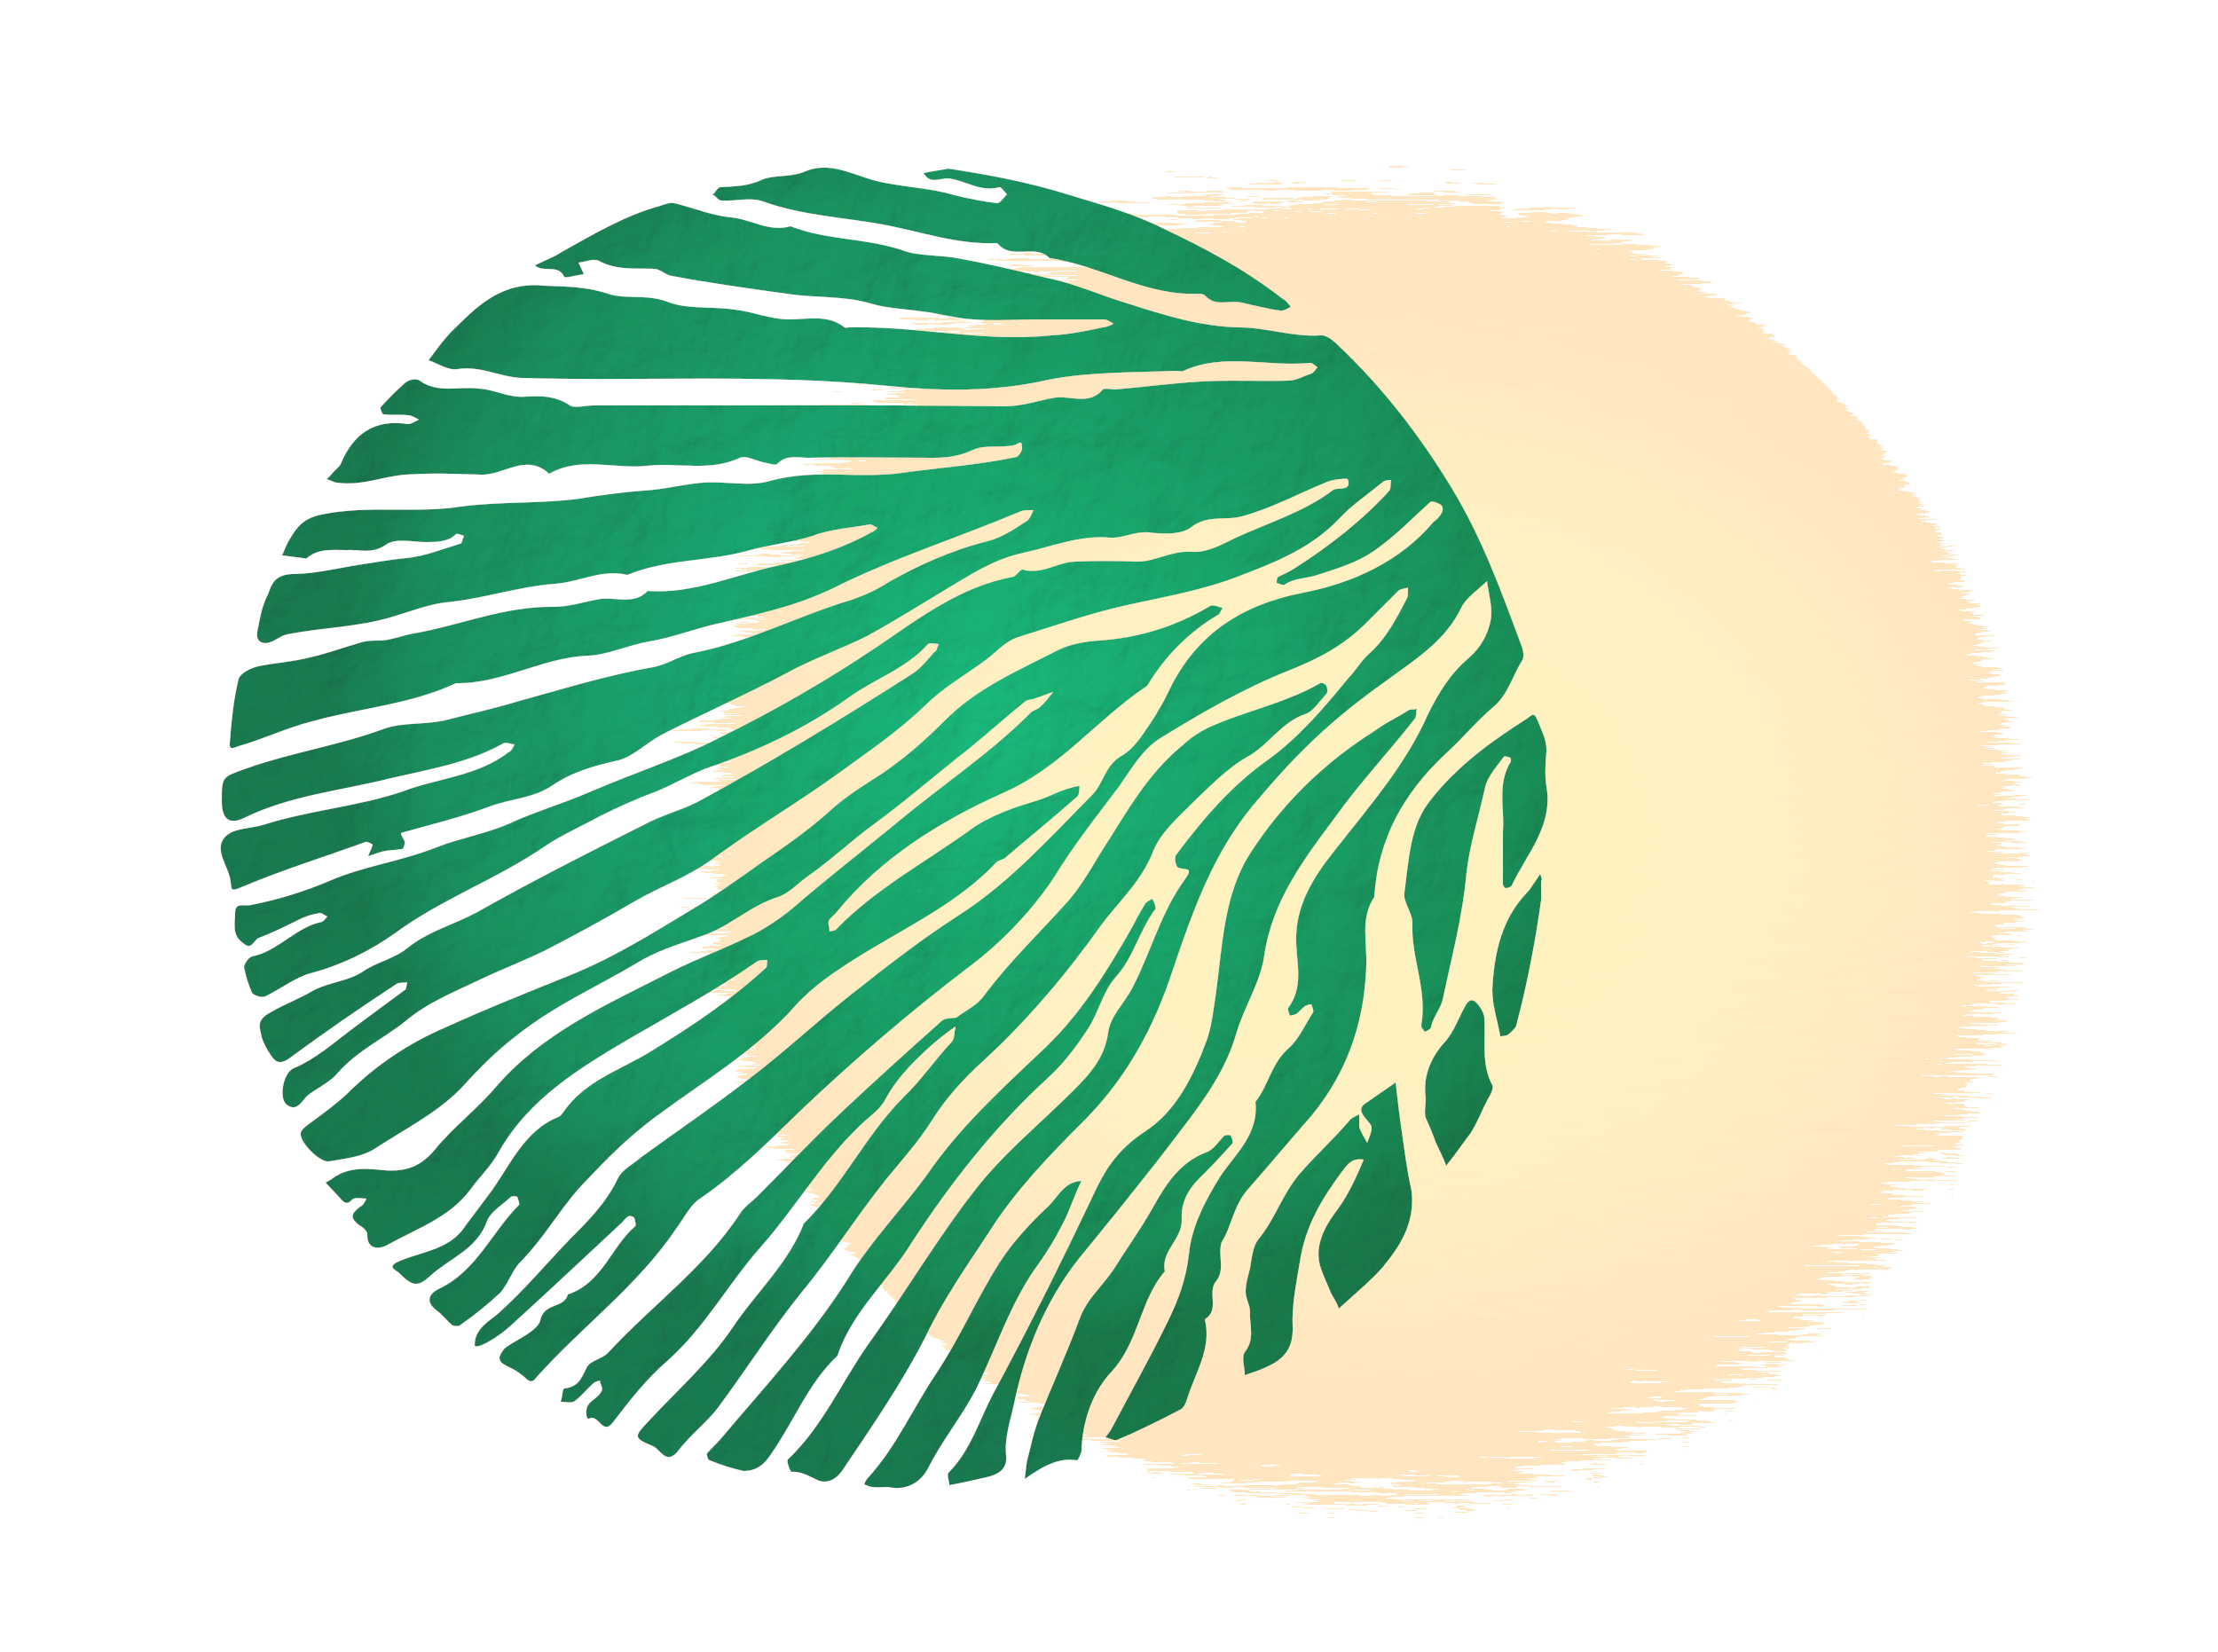
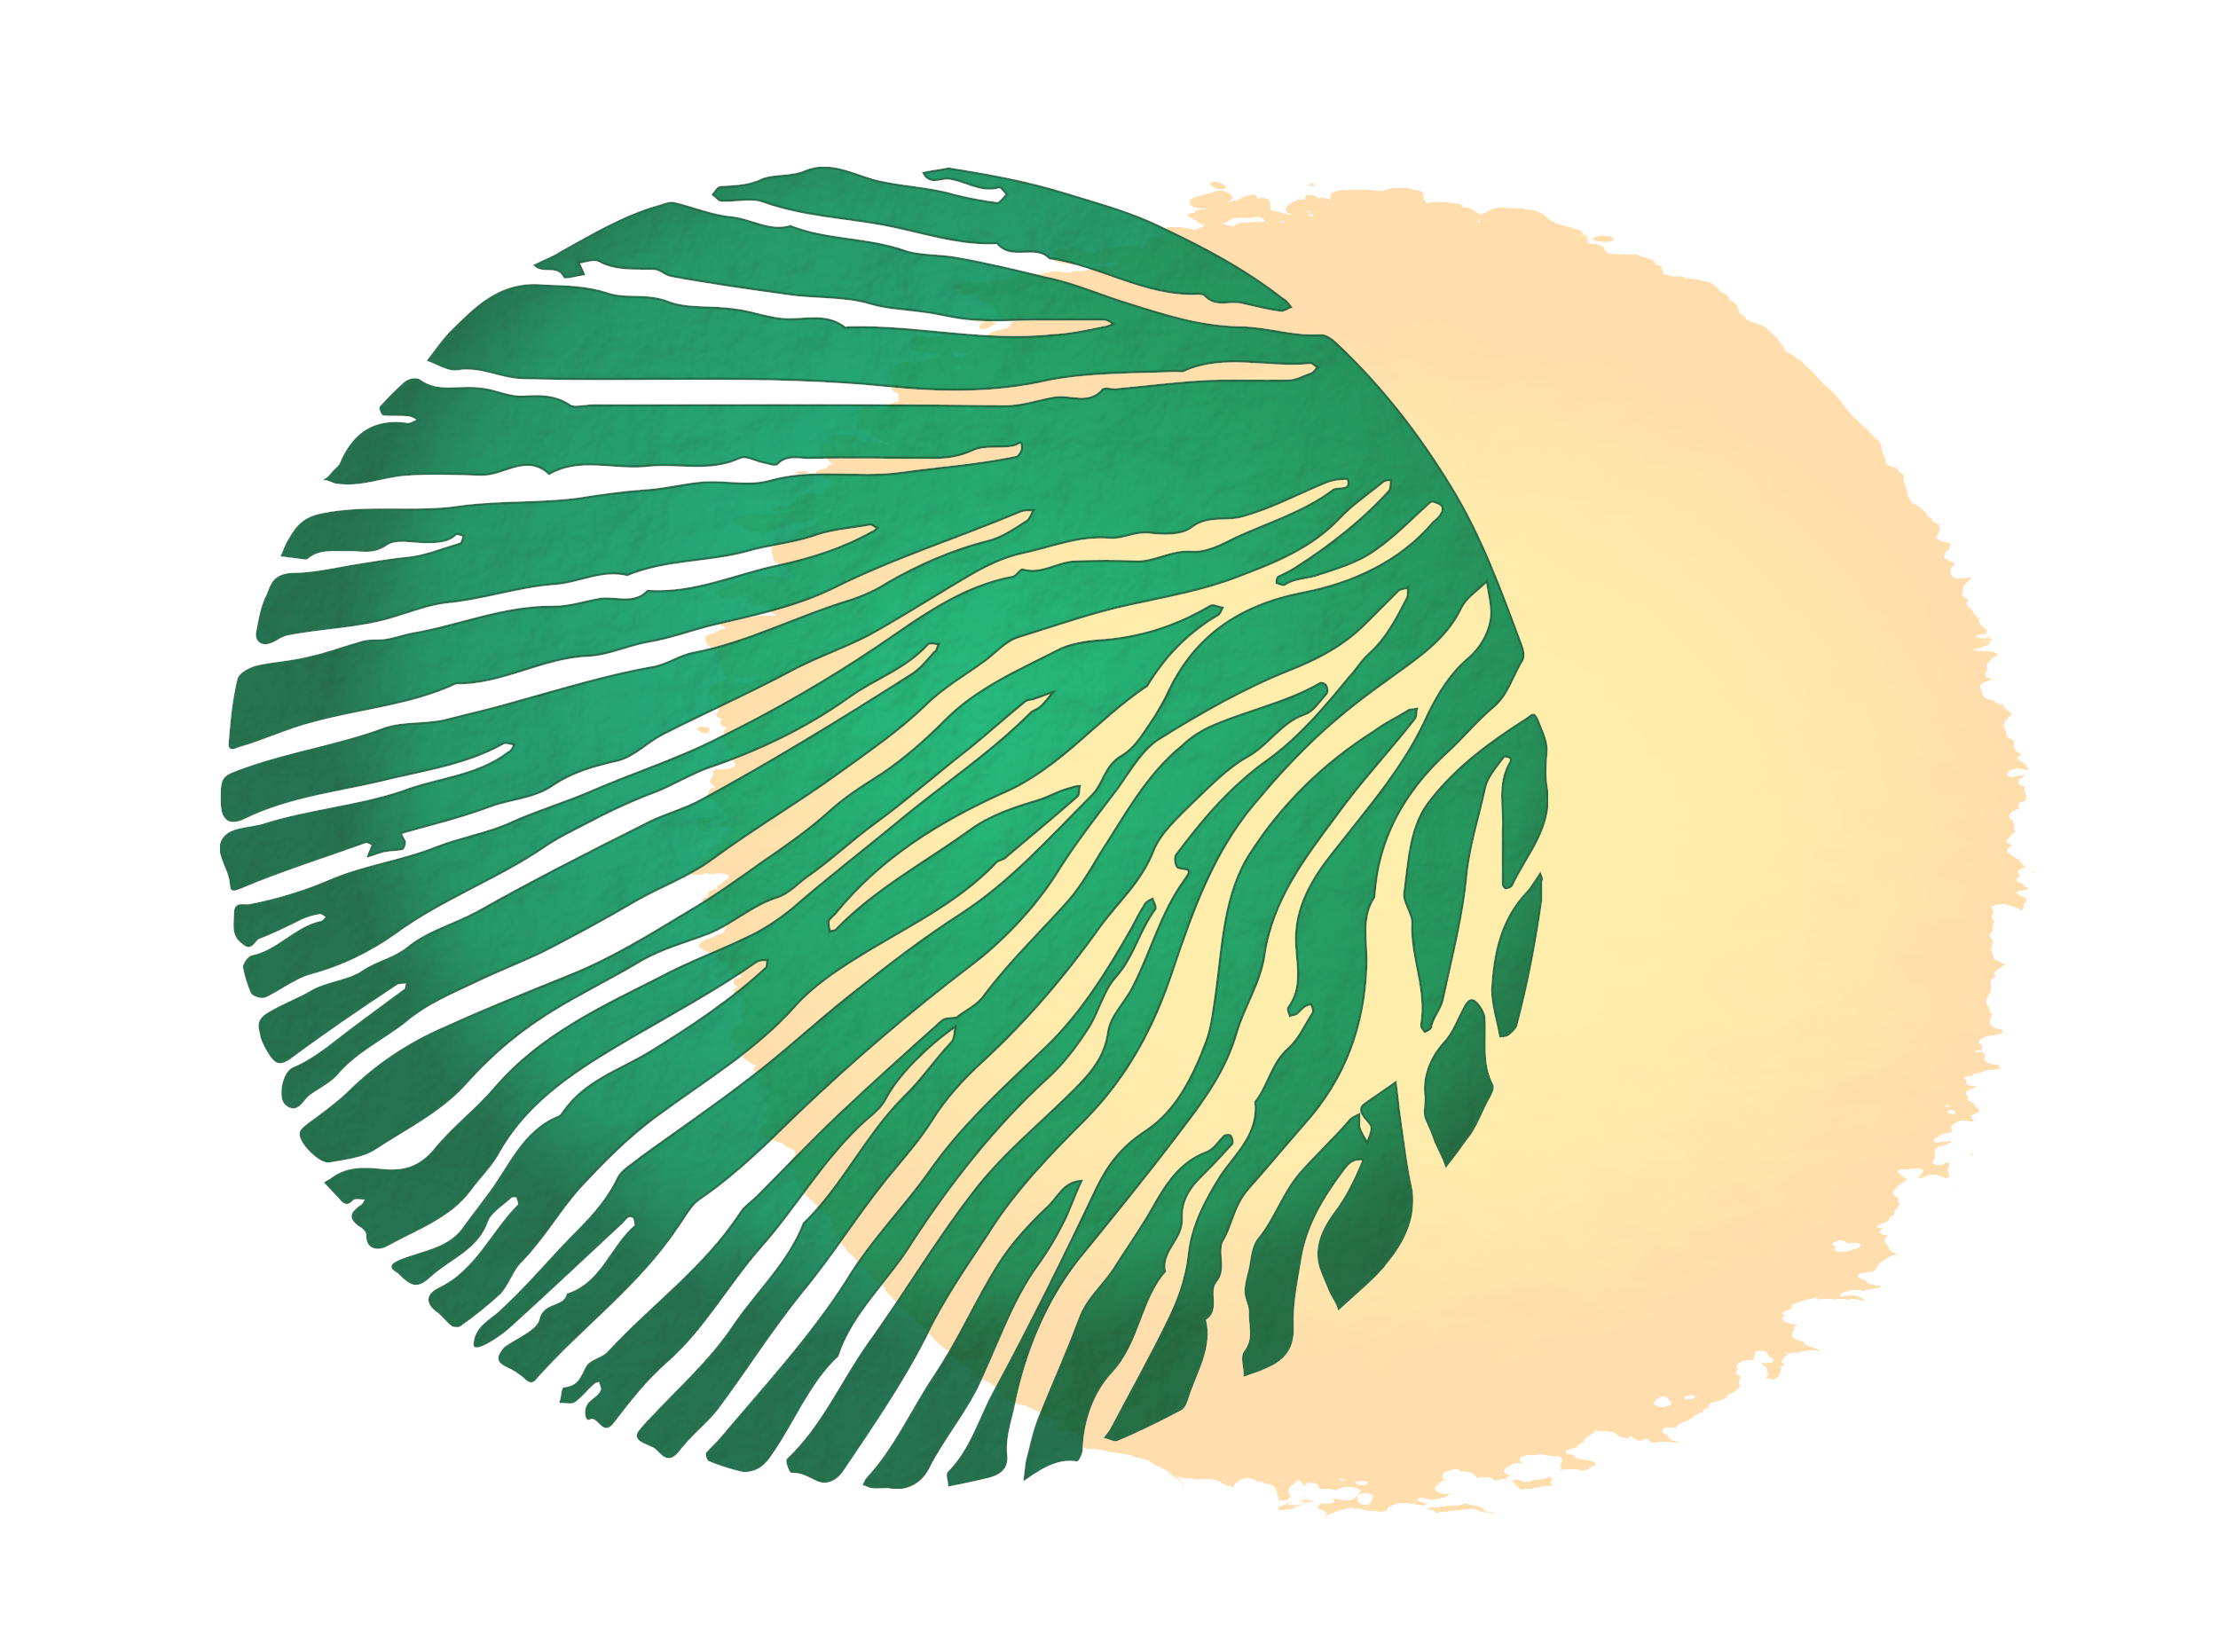
- <svg xmlns="http://www.w3.org/2000/svg" version="1.1" x="0px" y="0px" viewBox="0 0 250 186.2" xml:space="preserve">
+ <svg xmlns="http://www.w3.org/2000/svg" viewBox="0 0 250 186.2">
  <style type="text/css">

	.sun {
-         opacity: 0.3;
+         opacity: 0.4;
        fill: url(#sun-gradient);
        filter: url(#noise);
    }

	.leaves {
-         opacity: .9;
+         opacity: .85;
        fill: url(#leaves-gradient);
        filter: url(#roughpaper);
+         stroke: #005b32;
+         stroke-width: 0.25;
    }

</style>
  <filter id="roughpaper" x="0%" y="0%" width="100%" height="100%">
    <feTurbulence type="fractalNoise" baseFrequency="0.1" result="f1" numOctaves="5" />
    <feDiffuseLighting in="f1" lighting-color="white" result="f2" surfaceScale="10">
      <feDistantLight azimuth="45" elevation="70" />
    </feDiffuseLighting>
    <feComposite in="f2" in2="SourceGraphic" result="f3" operator="in" />
    <feBlend in="f3" in2="SourceGraphic" mode="multiply" />
  </filter>
  <filter id="noise" x="0%" y="0%" width="100%" height="100%" filterUnits="userSpaceOnUse">
-     <feTurbulence baseFrequency="0.1 2" result="f1" numOctaves="3" />
+     <feTurbulence baseFrequency="0.09 0.2" result="f1" numOctaves="3" />
    <feDisplacementMap in="SourceGraphic" in2="f1" scale="10" />
  </filter>
  <filter x="0%" y="0%" width="100%" height="100%" id="salt" filterUnits="objectBoundingBox">
-     <feTurbulence type="fractalNoise" result="f1" stitchTiles="noStitch" baseFrequency="1" numOctaves="3" seed="1" />
+     <feTurbulence type="fractalNoise" result="f1" stitchTiles="noStitch" baseFrequency="0.5" numOctaves="5" seed="1" />
    <feColorMatrix type="matrix" values="-23 0 0 0 7      -23 0 0 0 7     -23 0 0 0 7      0 0 0 0 1" in="f1" result="f2" />
    <feColorMatrix type="luminanceToAlpha" in="f2" result="f3" />
    <feComponentTransfer in="f3" result="f4">
-       <feFuncA type="linear" slope="0.5" />
+       <feFuncA type="linear" slope="0.9" />
    </feComponentTransfer>
    <feComposite in="f4" in2="SourceGraphic" result="f5" operator="in" />
    <feBlend in="SourceGraphic" in2="f5" mode="multiply" />
  </filter>
  <g class="sun">
    <radialGradient id="sun-gradient" cx="151.425" cy="93.098" r="73.575" gradientTransform="matrix(1 0 0 0.8 0 18.6196)" gradientUnits="userSpaceOnUse">
      <stop offset="0" style="stop-color:#FFD42F" />
      <stop offset="0.437" style="stop-color:#FFD22F" />
      <stop offset="0.67" style="stop-color:#FFCA2F" />
      <stop offset="0.854" style="stop-color:#FFBC2F" />
      <stop offset="1" style="stop-color:#FFAB2F" />
    </radialGradient>
    <circle cx="151.4" cy="93.1" r="73.6" />
  </g>
  <g class="leaves">
    <radialGradient id="leaves-gradient" cx="110" data-x="98.4243" cy="80" data-y="94.964" r="72.821" gradientUnits="userSpaceOnUse">
      <stop offset="0" style="stop-color:#00B576" />
      <stop offset="0.85" style="stop-color:#00864E" />
-       <stop offset="1" style="stop-color:#006E3D" />
+       <stop offset="1" style="stop-color:#005b32" />
    </radialGradient>
    <path d="M140.7,134c2.2-2.5,4.2-4.9,6.3-7.3c4.6-5.1,6.8-11.1,7-17.9c0.1-2.6-0.7-5.3,0.9-7.7c0.4-6.5,3.3-11.7,8-16.1   c1.9-1.7,3.5-3.7,5.4-5.3c1.7-1.4,2.2-3.6,3.3-5.3c0.2-0.4,0.1-1.1-0.1-1.6c-2.3-6.2-4.5-12.3-8-18c-3.6-5.9-7.8-11.3-12.8-16   c-0.5-0.5-1.3-1.1-1.9-1c-3.1,0.2-6.1-0.9-9.1-0.9c-4.5-0.1-8.5-1.4-12.6-2.7c-3-0.9-6.1-2.3-9.2-2.9c-3.3-0.8-6.6-1.6-10-2.2   c-2.1-0.4-4.4-0.2-6.2-0.9c-4.2-1.4-8.5-1.1-12.6-2.7c-2.4,0.7-4.5-0.8-6.7-1c-2.2-0.2-4.3-1.1-6.4-1.6c-0.5-0.1-1,0.1-1.6,0.3   c-4,1.1-7.5,3.2-11.1,5.2c-0.9,0.6-2,1-3,1.5c0.9,0.9,2.6-0.2,3.3,1.3c0.1,0.2,1.4-0.2,2.2-0.3c-0.2-0.5-0.4-0.9-0.6-1.3   c0.8-0.1,1.7-0.5,2.3-0.2c2,1.1,4.2,0.8,6.2,0.9c0.7,0,1.3,0.7,2,0.8c4.3,0.8,8.6,1.4,12.9,2c3.1,0.5,6.5,0.2,9.5,1.1   c2,0.6,3.9,0.6,5.8,0.9c1.9,0.2,3.8,0.8,5.8,0.9c2.4,0.2,4.7,0,7.1,0c2.6,0,5,0,7.6,0c0.4,0,0.8,0.3,1.1,0.5   c-0.4,0.2-0.9,0.4-1.2,0.4c-1.9,0.4-3.8,0.8-5.8,0.9c-7.7,0.8-15.2-1.1-22.8-0.9c-0.2,0-0.4,0.1-0.5,0c-1.9-1.5-4.2-0.9-6.2-0.9   c-2.2,0-4.2-0.9-6.2-1.1c-2.6-0.4-5.4,0-7.6-0.9c-2.4-0.9-4.6-0.2-6.7-0.9c-2.4-0.8-4.7-0.8-7.2-0.9c-3.8-0.4-6.4,1.3-8.9,3.7   c-0.7,0.7-1.4,1.3-2,2c-0.8,0.9-1.4,1.8-2.1,2.7c1.1,0.4,2.3,1.2,3.3,1c2.6-0.4,4.7,0.9,7.2,1c13.7,0.4,27.6-0.5,41.3,0.9   c6,0.6,12,0.7,18.1-0.7c4.6-0.9,9.5-0.8,14.3-1c0.3,0,0.7,0.1,0.9,0c4.6-2.1,9.6-0.4,14.3-0.9c0.2,0,0.5,0.3,0.8,0.5   c-0.2,0.2-0.4,0.6-0.7,0.7c-0.9,0.3-1.7,0.8-2.6,0.8c-3.3,0.1-6.6-0.1-9.9,0.1c-3.2,0.2-6.3,0.6-9.6,0.9c-0.5,0-1.1-0.2-1.4,0   c-1.5,1.8-3.6,0.7-5.3,0.9c-1.9,0.3-3.7,1-5.8,1c-15.4-0.2-31-0.1-46.4-0.1c-0.9,0-2.2,0.4-2.7-0.1c-1.6-1-3.2-1-4.8-0.9   c-1.9,0.2-3.5-0.8-5.3-0.9c-2.3-0.3-4.6,0.6-6.7-0.9c-0.4-0.3-1.3-0.1-1.7,0.3c-0.9,0.8-1.8,1.7-2.7,2.7c-0.1,0.1,0.2,0.8,0.3,0.8   c0.9,0.1,1.9,0,2.8,0.1c0.4,0,0.8,0.3,1.2,0.5c-0.4,0.2-0.9,0.5-1.2,0.5c-3.8-0.6-6.2,1.1-7.6,4.5c-0.2,0.4-0.7,0.7-0.9,1   c-0.2,0.2-0.4,0.5-0.7,0.7l0,0l0,0c0.1,0,0.2,0.1,0.3,0.1c0.3,0.1,0.6,0.3,0.9,0.3c2.7,0.4,5.1-0.7,7.7-0.9c2.8-0.2,5.7-0.1,8.5,0   c2.6,0.1,5.1-2.5,7.7-0.1c3.5-2,7.3-0.5,11-0.9c3.5-0.4,7.1,0.7,10.5-0.9c0.7-0.3,1.7,0.3,2.6,0.5c0.6,0.1,1.3,0.4,1.6,0.2   c1-1.1,2.4-0.7,3.5-0.7c4.7-0.1,9.5,0,14.2,0c1.5,0,2.9-0.2,4.4-0.9c1.3-0.6,3-0.2,4.5-0.5c0.6-0.1,1-0.8,1,0.3   c0,0.4-0.4,0.9-0.6,1c-4.3,0.9-8.6,1.2-13,1.8c-4.8,0.7-9.8-0.5-14.8,0.9c-2.4,0.7-5,0-7.6,0.2c-2.3,0.2-4.5,0.8-6.7,0.9   c-2.5,0.2-4.8,0.5-7.2,0.9c-4.4,0.6-8.9,0.3-13.4,0.9c-5.1,0.8-10.4-0.2-15.7,0.9c-1.9,0.4-2.7,1.3-3.5,2.7   c-0.4,0.6-0.6,1.2-0.9,1.9c0.8,0.1,1.5,0.2,2.3,0.3c0.2,0,0.4,0.1,0.5,0c1.3-1.1,2.8-0.9,4.4-0.9c1.5-0.1,2.9,0.5,4.5-0.6   c1.1-0.8,3-0.3,4.5-0.3c1.2,0,2.5,0,3.4-0.9c0.1-0.1,0.6,0.1,0.9,0.2c-0.2,0.4-0.2,0.9-0.5,0.9c-2,0.6-3.9,1.4-6,1.6   s-4.2,0.6-6.2,0.9c-2.2,0.4-4.5,0.9-6.7,0.9c-2,0.1-2.3,1.2-2.7,2.3c-0.7,1.3-0.9,2.7-1.2,4.2c-0.2,1,0.5,1.5,1.4,1.2   c0.7-0.2,1.3-0.8,2-0.9c4-0.8,8-0.8,11.9-2c2-0.6,4.1-1.4,5.9-1.6c4.3-0.4,8.2-1.8,12.4-2.1c2.7-0.2,5.3-1.7,8.1-1   c4.4-1.8,9.1-1.5,13.5-2.7c2.4-0.7,4.9-0.9,7.4-1.7c2.1-0.8,4.4-0.9,6.5-1.3c0.2,0,0.5,0.3,0.8,0.4c-0.2,0.2-0.4,0.4-0.7,0.5   c-3.2,1.8-6.7,2.9-10.3,3.7c-4.9,1-9.7,3.3-14.9,2.9c-1.5,1.6-3.5,0.7-5.3,0.9c-1.8,0.3-3.5,0.9-5.3,0.9c-5.5-0.1-10.6,2.1-15.8,3   c-1.2,0.2-2.6,0.8-3.9,0.8c-0.8,0-1.5,0-2.3,0.3c-1.8,0.5-3.6,1.2-5.5,1.6c-1.9,0.5-3.9,0.6-5.8,1c-0.9,0.2-2,0.8-2.2,1.4   c-0.6,2.4-0.8,4.7-1,7.2c-0.1,0.9,0.4,0.6,1,0.4c2.8-0.8,5.5-2.1,8.3-2.8c5.4-1.5,11.1-1.9,16.2-4.3c5.2,0.1,9.7-2.9,14.9-3.1   c2.3-0.1,4.5-1.2,6.9-1.6c2.3-0.4,4.5-1.2,6.8-1.8c4.7-1.1,9.6-2.1,13.9-4.2c6.8-3.4,14.1-5.7,21-8.6c0.4-0.2,0.8-0.2,1.2-0.2   c0.1,0,0.3,0,0.4,0c-0.1,0.1-0.1,0.2-0.2,0.4c-0.2,0.4-0.4,0.8-0.7,0.9c-1.4,0.9-2.7,1.8-4.3,2.2c-4,1-7.8,2.7-11.3,4.7   c-1.2,0.8-2.6,1.4-4,1.9c-6.1,1.8-11.6,4.8-17.9,6c-1.5,0.3-2.9,1.3-4.5,1.6c-5.2,0.9-10.3,2.5-15.4,3.9c-2.7,0.8-5.4,1.4-8.1,2.1   c-2.3,0.5-4.6,0.2-6.7,0.9c-5.1,1.9-10.5,2.7-15.6,4.5c-2.8,1-2.8,0.9-2.8,3.7c0,2,0.8,2.7,2.5,1.9c5.3-2.6,11.1-3.1,16.6-4.5   c4.3-1,8.7-1.7,12.6-3.9c0.4-0.2,0.9,0.1,1.3,0.1c-0.2,0.4-0.4,0.8-0.7,0.9c-3.5,2.7-8,2.9-11.9,4.4c-5,1.7-10.4,2.1-15.5,3.7   c-1.5,0.5-3.6,0.4-4.5,1.4c-1.4,1.5,0.4,3.3,0.6,5.1c0.1,0.9,0,1.1,1.2,0.6c4.5-1.9,9.3-3.4,14-5.1c0.2-0.1,0.8,0.3,0.8,0.3   c-0.1,0.5-0.4,0.9-0.5,1.3c0.7-0.2,1.3-0.5,2-0.6c0.6-0.1,1.2-0.1,1.8-0.2c0.2,0,0.4-0.7,0.3-0.9c-0.5-0.9-0.5-0.9-0.1-1   c3.2-0.9,6.5-1.7,9.7-2.9c2.4-0.9,4.9-0.9,7.1-2.4c2.2-1.5,4.7-2.2,7.4-2.8c1.8-0.5,3.2-2,4.9-2.9c4.7-2.4,9.5-4.5,14.2-7   c2.9-1.6,6.2-2.7,9.1-4.2c3.1-1.7,6.1-3.6,9.1-5.4c2.7-1.6,5.1-3.2,8.4-3.9c3.2-0.7,6.3-2,9.7-1.7c1.5,0.1,2.7-0.7,4.3-0.6   c1.6,0.2,3.8,0.3,4.9-0.6c1.8-1.4,3.9-0.7,5.7-1.2c3.3-0.9,6.2-2.5,9.4-3.8c0.8-0.4,2.4-0.5,2.5-0.4c0.5,1.4-1,0.9-1.6,1.2   c-3.3,2.5-7.3,3.7-11,5.4c-1.6,0.8-3.3,1.7-4.9,1.6c-2.3-0.2-4.1,1.1-6.2,1.1c-2.4-0.1-4.7-0.1-7.1,0c-2,0.1-3.7,1.5-5.8,0.9   c-0.3-0.1-0.7,0.7-1.1,0.8c-5.9,1.1-10.5,4.6-15.2,7.8c-5.8,3.9-11.7,7.3-18,10.4c-4.7,2.4-9.8,4-14.6,6.1   c-2.8,1.2-5.8,2.1-8.5,3.3c-2.7,1.3-5.9,1.8-8.7,2.9c-4,1.6-8.2,2.1-12.1,3.8c-2.8,1.2-5.8,2.1-8.8,2.7c-0.7,0.2-1.8-0.4-1.8,0.9   c0,1.2-0.4,2.5,0.9,3.4c1,0.9,1.2-0.4,1.8-0.6c1.6-0.6,3.2-1.4,4.8-2.2c0.7-0.3,1.4-0.5,2.1-0.6c0.2,0,0.5,0.3,0.8,0.4   c-0.2,0.2-0.4,0.5-0.6,0.6c-3,0.6-4.9,3.3-7.9,3.9c-0.4,0.1-0.9,0.9-0.9,1.2c0.2,1,0.5,2,0.9,2.9c0.2,0.3,1.1,0.6,1.5,0.4   c1.7-0.8,3.3-2.1,5.1-2.6c3.4-0.9,6.7-2.5,9.5-4.5c5.3-3.9,11.5-6.1,16.9-9.8c1.9-1.3,4.2-2.3,6.2-3.4c2-1,4.2-2,6.4-2.8   c1.9-0.8,3.6-1.8,5.6-2.6c5.7-1.9,11.2-4.5,16.1-8c2.9-2.1,6.4-3.2,8.9-6c0.2-0.2,0.9,0,1.2,0c-0.2,0.4-0.2,0.8-0.5,0.9   c-0.8,0.9-1.4,1.7-2.4,2.4c-8,5.1-16,10-24.3,14.5c-2,1-4.1,1.5-6.1,2.6c-6.2,3.1-12.5,6.3-18.7,9.8c-2.6,1.4-5.6,2.2-7.8,4   c-1.6,1.3-3.5,1.6-5.1,2.7c-1.6,1.1-3.9,1.2-5.7,2.2c-1.5,0.9-3.2,1.5-4.7,2.4c-1.7,0.9-1.2,1.7-1,2.8c0.2,0.7,0.6,1.4,1,2   c0.5,0.7,0.9,1.2,2.1,0.4c3.9-2.9,8-5.7,12.1-8.4c0.3-0.2,0.9-0.1,1.2-0.2c-0.1,0.4-0.1,0.9-0.3,0.9c-2,1.5-4.1,3-6.2,4.6   c-2,1.5-3.9,3.2-6.3,4.2c-1.2,0.5-1.7,3.4-0.8,4.1c1.3,1,1.8-0.7,2.6-1.2c1.1-0.8,2.4-1.4,3.2-2.4c2.2-2.5,5.1-3.8,7.6-5.8   c2.5-2.1,5.3-3.2,8-4.5c2.5-1.2,5.1-2.2,7.6-3.4c3.5-1.8,7-3.7,10.4-5.7c2.8-1.6,5.9-2.7,8.5-4.6c4.6-3.4,9.7-6.4,14.4-9.8   c3.3-2.4,6.7-4.7,9.7-7.6c2-2,4.5-3.4,6.8-5.1c1.2-0.9,2.3-2.2,3.7-2.6c4.2-1.3,8.4-2.8,12.7-3.7c4.1-0.9,8.1-1.6,12-3.1   c4.2-1.6,8.3-3.2,11.5-6.6c1.4-1.5,3.2-2.7,4.9-4.1c0.3-0.2,0.7-0.2,0.9-0.2c-0.1,0.5,0,0.9-0.2,1.2c-3.1,3.4-6.7,6.2-10.6,8.7   c-0.6,0.4-1.3,0.7-1.9,1c-0.2,0.1-0.2,0.5-0.2,0.7c0.3,0.1,0.7,0.3,0.9,0.2c1-0.7,2.3-0.7,3.4-1c2.4-0.8,4.7-1.4,6.8-2.9   c2.3-1.6,4.2-3.6,6.2-5.4c0.2-0.2,0.9,0.1,1.2,0.3c0.2,0.1,0.3,0.6,0.1,0.9c-0.2,0.4-0.6,0.8-0.9,1c-3.8,4.5-9.1,6.9-14.7,8   c-7.2,1.4-12.4,4.9-15.4,11.6c-0.4,0.8-0.9,1.6-1.3,2.3c-1.1,1.6-2.2,3.6-3.8,4.5c-1.9,1.1-2,3.1-3.3,4.4   c-4.7,4.7-9.1,9.7-14.8,13.4c-4.2,2.7-8.1,5.7-12,8.8c-4.1,3.2-7.9,6.8-12,9.9c-3.9,3-8,5.8-12,8.7c-0.9,0.8-2.2,1.4-2.7,2.5   c-1.3,2.7-3.3,4.7-5.3,6.7c-2.7,2.8-5.2,5.8-8.1,8.4c-1,0.9-2.7,1.7-2.7,3.6c0,0.6,2.4-0.6,4.3-2.4c4.2-3.8,8.2-7.6,12.3-11.4   c0.2-0.2,0.4-0.5,0.7-0.7c0.2-0.1,0.6,0,0.7,0.2c0.1,0.3,0.2,0.8,0.1,0.9c-2.7,2.3-3.7,6.4-7.6,7.7c-0.4,1.6-2.7,0.9-3.1,2.9   c-0.3,1.2-2.5,2.1-3.8,3c-0.1,0.1-0.3,0.2-0.4,0.4c-0.6,0.8-0.6,1.3,0.5,1.8c0.7,0.3,1.3,0.7,1.9,1.2c0.6,0.6,0.9,0.7,1.4,0   c5.1-5.7,11.4-10.3,15.7-16.7c0.9-1.2,1.6-2.7,2.7-3.4c4.1-2.8,7.6-6.3,11.1-9.7c6.2-5.9,12.5-11.3,19.2-16.4   c3.6-2.7,7-6.2,9.6-10.1c2.2-3.6,4.8-6.9,7.3-10.2c1.4-2,2.7-4.3,4.7-5.5c4.5-2.8,9.4-5.6,14.4-7.6c3.3-1.3,6.2-2.8,8.7-5.3   c1.2-1.2,2.5-2.5,3.7-3.7c0.2-0.2,0.5-0.2,0.8-0.3c0.1,0,0.2,0,0.3-0.1c0,0.1,0,0.2,0,0.3c0,0.4,0,0.7-0.1,0.9   c-1.2,2.3-2.3,4.5-4.3,6.3c-0.9,0.8-1.5,1.9-2.3,2.7c-2.7,3.3-5.5,6.6-8.9,9.1c-4.3,3-7.5,6.8-10.5,10.8c-0.3,0.3-0.1,1.4,0.2,1.5   c0.9,0.3,1.8-0.1,0.7,1.4c-2.7,3.7-3.8,8.2-5.9,12.2c-0.9,1.7-2.5,3.2-2.7,5c-0.4,2.8-2,4.6-3.9,6.5c-3.7,3.7-7.8,7-11,11.1   c-4.4,5.6-8,11.8-12.2,17.6c-3,4.3-5.1,9.2-9,12.9c-0.2,0.2,0.3,1.4,0.4,1.4c1.1-0.1,2,0.5,2.9,0.9c1,0.5,2.1,0,2.8-1   c3.3-4.9,6.7-9.8,9.4-15.1c2-4.2,4.6-7.9,7.1-11.7c3-4.8,7-8.9,11-12.9c4.7-4.8,7.7-10.4,9.8-16.8c2.2-6.5,4.5-13.1,9.1-18.6   c4.6-5.5,8.5-9.4,15-14c3.1-2.3,6.6-4.4,8.4-8.2c0.6-1.2,1.9-2,2.9-3c0.2,1.5,0.7,3.1,0.4,4.5c-0.3,1.5-1.1,3-2.5,4.2   c-2,1.7-3.3,3.8-4.5,6.2c-2.6,5.9-6.7,10.5-10.6,15.5c-2.4,3-4.5,6.3-4.3,10.5c0.1,2.4,0.8,4.9-0.9,7.2c-0.1,0.2,0.1,0.6,0.2,0.9   c0.2-0.1,0.5-0.1,0.7-0.2c0.4-0.3,0.7-0.7,1-0.9c0.2-0.1,0.5-0.2,0.7-0.2c0.1,0.3,0.3,0.7,0.2,0.9c-0.9,1.4-1.6,3-2.7,4   c-2,1.7-2.3,4.2-3.8,6.1c0.4,3.6-2.2,5.8-3.9,8.3c-1.7,2.7-3.3,5.7-3.6,8.9c-0.3,2.7-1.2,5.2-2.4,7.6c-2,4.1-4.2,8-6.3,12   c-0.2,0.4-0.5,0.7-0.7,1c0.5,0.1,0.9,0.4,1.3,0.3c2.4-1,4.8-2.2,7.1-3.4c0.5-0.2,0.7-0.9,0.9-1.5c0.9-2.8,2.7-5.5,1.9-8.7   c1.7-1,0.3-3,1.2-4.2c1.2-1.4,0.2-3,0.7-4.5C138.8,138.3,139,135.9,140.7,134z" />
    <path d="M58.8,142.1c2.5-2.6,4.2-5.6,6.4-8.1c2.7-2.9,5.5-5.8,8.8-8.2c5.4-4,11.2-7.4,15.7-12.5   c1.9-2.1,4.4-3.8,6.8-5.3c5.4-3.4,11.4-6.1,15.8-10.8c0.3-0.3,0.9-0.3,1.1-0.6c2.7-2.3,5.4-4.5,8-6.8c0.3-0.2,0.2-0.9,0.3-1.2   c-0.4,0-0.7,0.1-1,0.2c-1.3,0.3-2.4,1-3.7,1.4c-2.7,0.8-5.4,1.7-7.6,3.3c-5.1,3.7-10.8,6.7-15.2,11.3c-0.1,0.1-0.5,0.1-0.7,0.2   c0-0.5-0.2-0.9-0.1-1.2c0.2-0.4,0.7-0.7,0.9-1c5-6.1,11.6-10.2,18.7-13.4c6.5-2.8,10.6-8.3,16.3-12.1c2-3.3,4.6-6,8-8   c0.2-0.1,0.3-0.4,0.5-0.8c-0.6-0.1-1-0.4-1.4-0.2c-3.9,2.3-8,3.6-12.6,3.9c-1.4,0.1-3.3,0.4-4.6,1.1c-4.5,2.3-9.2,4.3-12.8,8   c-2.2,2.2-4.5,4.2-7,5.9c-2.2,1.4-4.3,2.7-6.2,4.5c-2.3,2-4.7,3.7-7.2,5.4c-2.8,2-5.6,4-8.5,5.7c-4.3,2.6-8.5,5.2-13.2,7.1   c-4.7,1.9-9.5,3.8-14.1,5.9c-4.2,1.8-7.9,4.3-11.1,7.5c-1.3,1.2-2.8,2.3-4.3,3.4c-0.4,0.3-0.9,0.7-0.9,1c-0.2,1,2.2,3.4,3.2,3.2   c1.7-0.3,3.7-0.5,5.1-1.4c3.5-2.3,7.4-4.2,10.2-7.3c7-7.8,12.6-9.6,19.8-13.9c2.4-1.4,5.1-2.1,7.7-3.1c2.7-1.1,4.9-3.2,7.8-4.1   c1.2-0.4,2.2-1.5,3.3-2.3c2.6-1.8,4.9-4,7.5-5.9c3.7-2.7,7.1-5.7,10.7-8.5c2.1-1.7,4.2-3.6,6.3-5.3c0.3-0.3,0.9-0.2,1.2-0.4   c0.7-0.2,1.3-0.5,2-0.7c-0.5,0.6-0.9,1.2-1.5,1.7c-0.3,0.3-0.9,0.4-1.1,0.7C111.5,85,106,88.6,101,92.8c-3.9,3.2-7.9,6.3-11.7,9.6   c-1.6,1.3-3.4,2.5-5.2,3.3c-3.1,1.5-6.4,2.7-9.6,4.4c-6.7,3.4-13.5,6.5-18.6,12.4c-2.2,2.6-4.8,4.5-6.9,7.1   c-1.6,1.9-3.3,2.5-5.7,2.3c-2-0.2-4-0.4-5.8,0.9c-0.2,0.2-0.5,0.3-0.8,0.5c0.6,0.6,1,1.1,1.6,1.7c0.4,0.5,0.8,0.9,1.4,0.2   c0.3-0.3,1-0.1,1.6-0.1c-0.2,0.4-0.4,0.8-0.7,0.9c-0.9,0.7-1.3,1.2-0.1,2.1c0.4,0.2,0.9,0.7,0.9,1c-0.1,2,1.7,1.6,2.3,1.2   c3.2-1.8,6.9-3,9.3-6.2c1-1.4,2.4-2.7,3.3-4.4c3.4-5.9,9-9.3,14.6-12.6c4.8-2.8,9.8-5.5,14.4-8.7c0.3-0.2,0.9-0.2,1.2-0.2   c-0.1,0.4,0,0.8-0.2,0.9c-4,3.7-8.4,6.6-13.1,9.5c-3.3,2-7.2,3.2-9.6,6.6c-0.2,0.3-0.4,0.6-0.7,0.7c-3.9,1.6-5.4,5.5-7.7,8.6   c-0.9,1.2-1.8,2.4-2.7,3.6c-1.7,2.7-4.7,2.9-7.4,4c-1.4,0.6-0.8,0.9-0.2,1.3c1.5,1.5,2.1,1.8,3.6,0.4c2.2-2,5.3-3,6.4-6.2   c0.4-1,1.7-1.8,2.7-2.7c0.1-0.1,0.6-0.1,0.7,0c0.1,0.3,0.3,0.8,0.2,0.9c-3.1,3.1-4.8,7.5-9.1,9.5c-1,0.5-1.5,1.4-0.2,2.4   c0.7,0.5,1.1,1.1,1.7,1.6c0.2,0.2,0.8,0.2,0.9,0.1c1.6-1.1,3.2-2.4,4.6-3.7C57.4,144.5,57.8,143,58.8,142.1z" />
    <path d="M80.9,158.7c3.2-4.3,6.1-8.9,9.5-13.1c3.4-4.1,6.2-8.6,9.5-12.7c1.8-2.2,3.7-4.3,5.2-6.7s3.5-4.6,5.7-6.6   c5-4.6,9.4-9.8,13.3-15.3c2-2.7,4.6-5,5.9-8.4c0.8-2,2.7-3.7,4.3-5.3c2-1.9,4-4,6.3-5.3c2.4-1.3,3.8-3.9,6.5-4.8   c0.9-0.3,1.6-1.4,2.4-2.3c0.2-0.2,0.1-0.7,0-0.9c-0.1-0.2-0.5-0.4-0.7-0.3c-4,2.3-8.4,3.1-12.6,5c-1,0.5-2.1,1.2-2.9,2   c-4.1,3.3-6.5,7.9-9.3,12.2c-1.2,2-2.4,4.1-4.1,5.9c-3,3.3-6.2,6.4-8.9,10c-0.9,1.3-2.1,1.7-3.2,2.6c-0.6,0.1-1.3,0-1.7,0.4   c-3.8,3.4-7.6,6.8-11.3,10.3c-3.2,3-6.2,6.2-9.4,9.4c-0.7,0.7-1.5,1.2-2,2c-4,6.1-9.9,10.3-14.8,15.6c-0.7,0.8-2.1,0.9-2.5,1.8   c-0.6,1.2-0.9,2.1-2.5,2.3c-0.2,0-0.2,0.9-0.4,1.5c0.6,0,1.2,0.2,1.6-0.1c0.8-0.6,1.3-1.3,2.1-2c0.2-0.2,0.5-0.2,0.7-0.3   c0.1,0.5,0.4,0.9,0.2,1.2c-0.3,0.6-0.9,0.9-1.3,1.3c-0.7,0.7-0.4,2-0.1,1.8c1.1-0.6,1.5,2,2.7,0.4c1.9-2.5,3.8-4.9,6.1-6.9   c4.2-3.7,6.8-8.6,10.5-12.8c3.9-4.4,6.9-9.6,11.2-13.7c1-1,2.3-1.8,2.9-3c0.9-1.7,2.2-3.2,3.5-4.5c1.3-1.3,2.8-2.6,4.4-3.7   c0,0.2,0,0.3-0.1,0.5c0,0.5-0.1,0.9-0.3,1.2c-1.9,2-3.5,4.4-5.4,6.2c-4.4,4.4-6.9,10-11.3,14.3c-1.7,4.4-5.2,7.6-7.8,11.4   c-2.7,4.1-6.5,7.4-9.9,11.1c-1.4,1.5-1.5,1.7,0.7,2.6c0.8,0.3,1.4,2.1,2.7,0.7C77.8,161.7,79.6,160.4,80.9,158.7z" />
    <path d="M81.3,22.6c1.6,0.1,3.3-0.4,4.7,0.1c4.4,1.6,9.1,1.8,13.5,2.6c4.3,0.8,8.4,2.3,12.9,2.1c1.6,2,4.3,0,5.9,1.7   c5.7,0.8,10.8,4.3,16.8,4c0.3,0,0.7,0.1,0.8,0.3c1.2,1.2,2.7,0.4,4,0.7c1.4,0.3,2.8,0.7,4.4,0.9c0.4,0.1,0.9-0.3,1.2-0.4   c-0.3-0.4-0.6-0.8-0.9-0.9c-4.2-3.3-8.9-5.8-13.6-8c-3.4-1.7-7.1-2.7-10.7-3.8c-4.5-1.4-8.9-2.2-13.4-2.9c-1,0.2-1.9,0.3-2.8,0.5   c0.7,1.3,1.8,0.6,2.7,0.6c2,0.2,3.7,1.6,5.8,1c0.2-0.1,0.6,0.5,0.9,0.8c-0.4,0.4-0.8,1-1.1,1c-1.6-0.2-3.2-0.5-4.8-0.9   c-3-0.9-6.2-0.9-9.2-1.7c-2.4-0.7-5-2.1-7.6-1c-1.6,0.7-3.4,0.4-4.8,0.9c-1.6,0.8-3.2,0.8-4.8,0.9c-0.3,0-0.6,0.6-0.9,0.9   C80.6,21.9,80.9,22.6,81.3,22.6z" />
    <path d="M121.5,142c3.9-4.8,7.9-9.7,11.6-14.6c2.6-3.4,5.1-6.8,6.3-11.1c0.9-2.9,2.7-5.7,3.1-8.6   c0.9-6.2,4.5-10.9,8-15.6c2.7-3.8,6-7.3,8.9-11c0.3-0.3,0.2-0.9,0.3-1.2c-0.4,0.1-0.8,0-1,0.2c-1.3,0.8-2.6,1.4-3.8,2.3   c-5.7,3.6-10.4,8.2-14,13.8c-2.9,4.5-3.1,10.1-3.8,15.4c-0.3,2-0.5,4-1.1,5.7c-1.5,4-3.4,7.9-6.9,10.2c-2.6,1.7-4.1,3.6-5.4,6.2   c-3.7,7.8-7.5,15.5-11.6,23.1c-1.7,3.1-2.6,6.6-5.2,9.2c-0.2,0.2,0.1,1,0.1,1.4c1.6-0.3,2.9-0.6,4.2-0.9c1.3-0.3,2.4-0.9,2.2-2.5   c-0.2-2,0.5-3.9,0.9-5.8C115.5,152.4,117.8,146.7,121.5,142z" />
    <path d="M102.8,140c4.3-6.6,9.3-13,15.2-18.4c1.8-1.6,3.3-3.6,4.6-5.6c1.2-1.8,1.7-4.2,3.1-5.8   c2.1-2.3,2.7-5.3,4.5-7.7c0.2-0.2-0.2-0.9-0.3-1.2c-0.4,0.2-0.8,0.4-0.9,0.7c-0.6,0.9-1,1.8-1.5,2.7c-2.7,4.7-5.5,9.3-9.5,13.2   c-4.5,4.3-9.1,8.4-12.8,13.5c-3.1,4.5-7,8.3-9.8,13c-4.1,6.4-9.3,12-14.1,17.7c-0.5,0.6-1.1,1.1-1.6,1.7c-0.1,0.1,0.1,0.8,0.3,0.8   c1.2,0.5,2.5,0.9,3.8,1.2c1.5,0,2.4-0.8,3.1-1.9c2.6-3.7,4.2-8,7.5-11.1C96,147.9,100.1,144.4,102.8,140z" />
    <path d="M162.6,112.7c1-4.7,2.3-9.6,2.7-14.4c0.4-3.3,1.4-6.3,2.1-9.6c0.3-1.2,1.3-2.3,2.1-3.4c0.1-0.1,0.5,0,0.7,0.1   c0.1,0,0.1,0.3,0.1,0.4c-1.6,2.6-0.7,5.4-0.9,7.8c0,2.3,0,4.2,0,6.1c0,0.1,0.2,0.4,0.3,0.4c0.2,0,0.6-0.1,0.7-0.3   c1.7-3.6,4.7-6.7,3.9-11.2c-0.2-1.2-0.1-2.6,0-3.8c0.1-1.3-0.5-2.3-0.9-3.4c-0.5-1.2-0.6-0.9-1.3-0.4c-4.1,2.6-7.9,5.4-10.8,9.1   c-2.4,2.9-2.5,6.8-3,10.5c-0.2,1,0.9,2.3,0.9,3.4c-0.2,3.9,1.7,7.5,1,11.5c0,0.1,0,0.3,0.1,0.4c0.1,0.1,0.2,0.3,0.3,0.4   c0.1,0,0.1-0.1,0.2-0.1c0.2-0.1,0.4-0.2,0.5-0.4C161.4,114.8,162.3,113.9,162.6,112.7z" />
    <path d="M131.3,143.3c-0.5-2.3,2-3.6,1.9-5.9c-0.1-2.2,1-3.7,2.5-5.1c1.1-1.1,2.2-2.3,3.2-3.4c0.1-0.2,0-0.6-0.2-0.9   c0-0.1-0.5-0.1-0.7,0c-0.7,0.7-1.2,1.6-2.1,1.9c-2.9,1.1-4.5,3.6-5.9,6.1c-1.4,2.5-3,4.7-4.5,7.1c-1.2,1.8-3,3.3-3.8,5.5   c-1.4,3.8-3.1,7.5-4.6,11.3c-0.6,1.5-0.9,3.1-1.3,4.6c-0.1,0.3-0.1,0.7-0.3,2.2c2.4-1.7,4-2.4,5.9-2.1c0.1,0,0.5-0.8,0.5-1.1   c0.1-3.4,1.3-6.7,3.4-8.9C128.4,151.2,128.5,146.5,131.3,143.3z" />
    <path d="M117.1,142.4c1-1.4,1.9-2.9,2.7-4.5c0.8-1.5,1.3-3.2,2.1-4.8c-2.1,0.1-2.7,2-4,3.1c-2,1.9-3.9,4-5.3,6.2   c-2.6,4.1-4.5,8.6-7.2,12.6c-2.6,3.9-4.4,8.1-7.6,11.6c-0.2,0.2-0.3,0.5-0.4,0.7c0.3,0.1,0.6,0.3,0.9,0.3c0.5,0.1,0.9,0,1.8,0   c1.7,0.4,3.5-0.2,4.5-2.1c1.5-3,3.7-5.7,5.3-8.7C112.3,152,113.9,146.7,117.1,142.4z" />
    <path d="M157.8,126.1c-0.2-1.3-0.3-2.7-0.5-4.1c-1.1,0.8-2.2,1.5-3.3,2.3c-0.8,0.5-0.8,1,0.2,2.1   c0.4,0.5,0.5,0.6,0.3,1.3c-0.1,0.4-0.3,0.8-0.4,1.1c-0.3-0.6-0.7-1.1-0.9-1.8l0,0c0-0.5,0-0.9,0-1.4c-0.4,0.2-0.9,0.4-1.1,0.7   c-1.8,2.1-3.9,4-5.7,6.1c-1.9,2.3-2.7,5-4.5,7.2c-0.7,0.8-0.8,2.2-1,3.3c-0.2,0.9-0.5,1.7-0.5,2.7c0,0.8,0.5,1.5,0.5,2.3   c-0.1,1.5,0.6,3-0.6,4.5c-0.4,0.6,0,1.7,0,2.6c0.8-0.3,1.6-0.5,2.4-0.9c2.1-0.9,3.1-2.2,3-4.6c-0.1-2.4,0.4-4.8,0.8-7.2   c0.6-4.1,2.5-7.2,4.8-10.3c0.6-0.8,1.1-1.5,2.4-1.3c-0.9,2.2-1.9,4.3-3.3,6.1c-1.3,1.8-2.2,3.8-1.6,5.9c0.3,1,0.8,2,1.2,3   c0.3,0.6,0.7,1.1,0.9,1.8c1-0.9,2-1.8,3-2.7c0.6-0.6,1.1-1,1.7-1.7c0.2-0.2,0.4-0.4,0.5-0.6c2-2.4,3.4-5,3-8.3   C158.5,131.5,158.2,128.8,157.8,126.1z" />
    <path d="M167.3,114.7c0-0.4-0.3-0.9-0.5-1.2c-0.5-0.7-1-1.2-1.6-0.2c-0.8,1.4-1.3,3-2.4,4.2c-1.8,2-2.4,4.2-2.1,6.2   c0,1-0.2,1.7,0,2.3c0.4,0.9,0.8,1.8,1.1,2.7c0.4,0.9,0.9,1.8,1.2,2.7c0.2-0.3,0.5-0.6,0.7-0.9c0.7-0.9,1.3-1.8,2-2.7   c0.8-1.2,1.3-2.6,2-3.9c0.3-0.5,0.7-1.3,0.5-1.6C166.9,119.8,167.5,117.3,167.3,114.7z" />
    <path d="M173.6,98.5c-0.2,0.3-0.4,0.6-0.6,0.9c-0.3,0.4-0.5,0.8-0.8,1.1c-3,3.1-3.8,7-4,11.1c0,1.7,0.6,3.5,0.9,5.2   c0,0,0.7,0,0.9-0.2c0.4-0.3,0.8-0.7,0.9-1c1.3-4.9,2.2-9.8,2.8-14.1c0-1.2,0-1.7,0-2.2C173.9,99.1,173.7,98.8,173.6,98.5z" />
  </g>
</svg>
